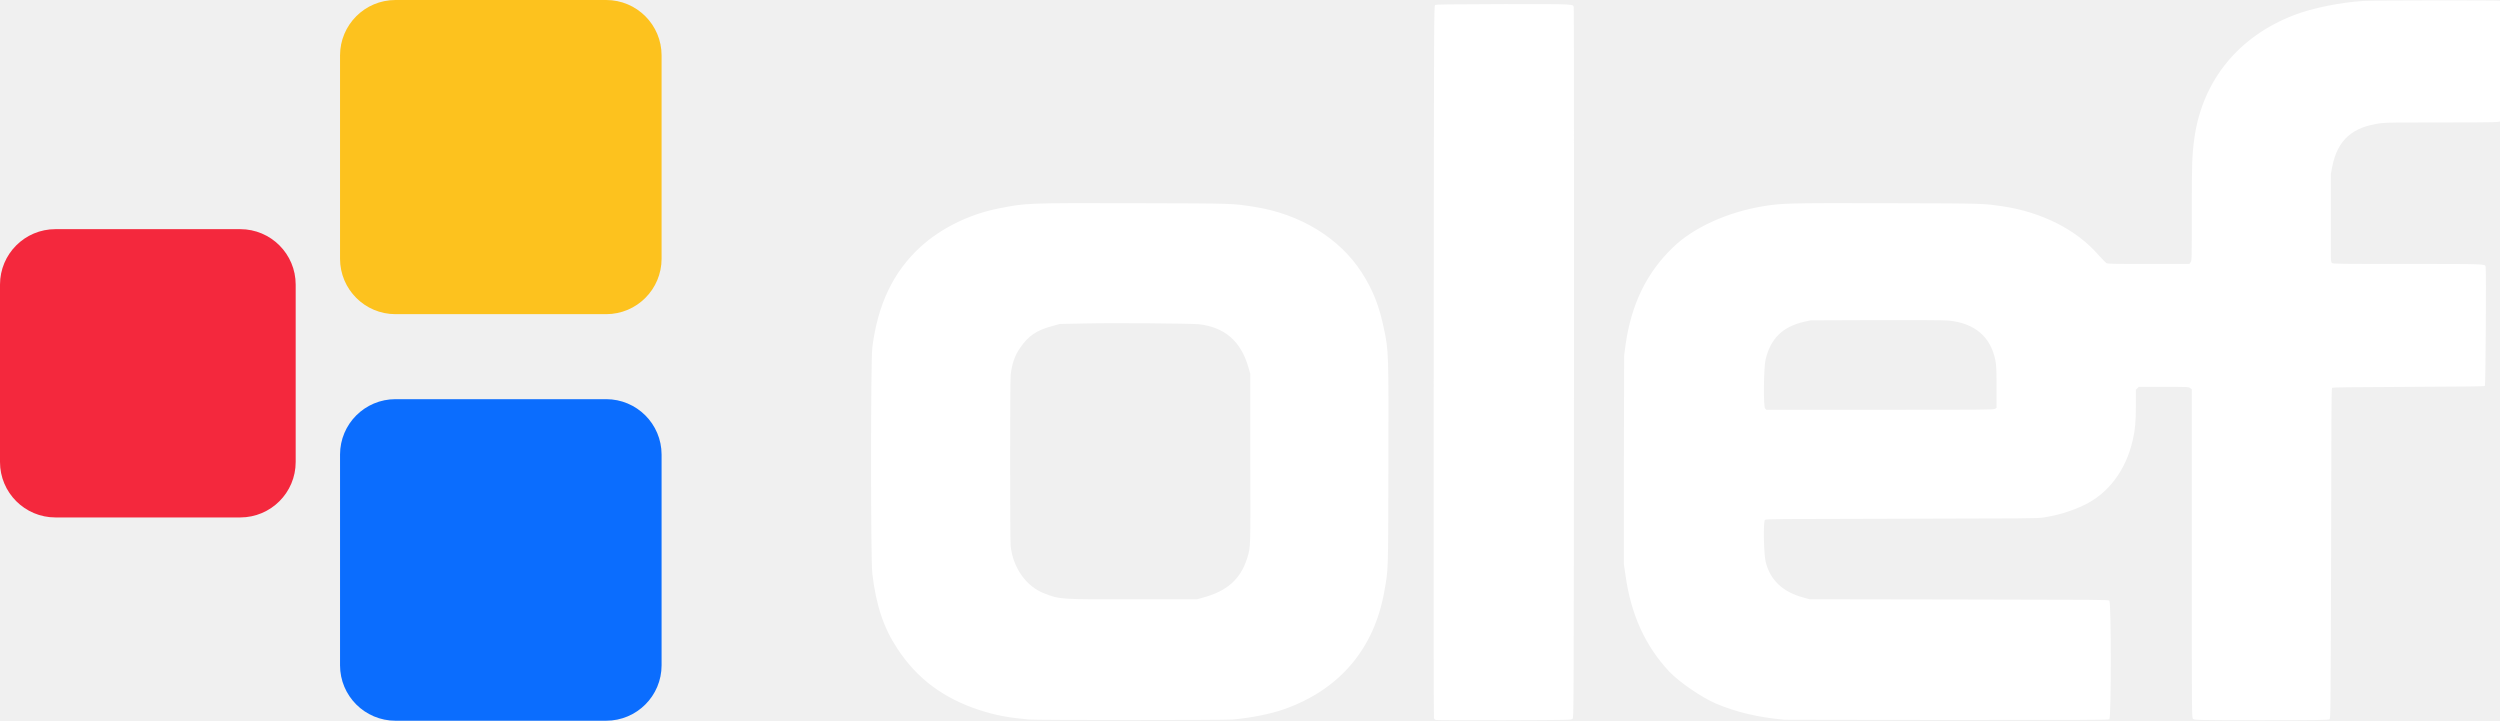
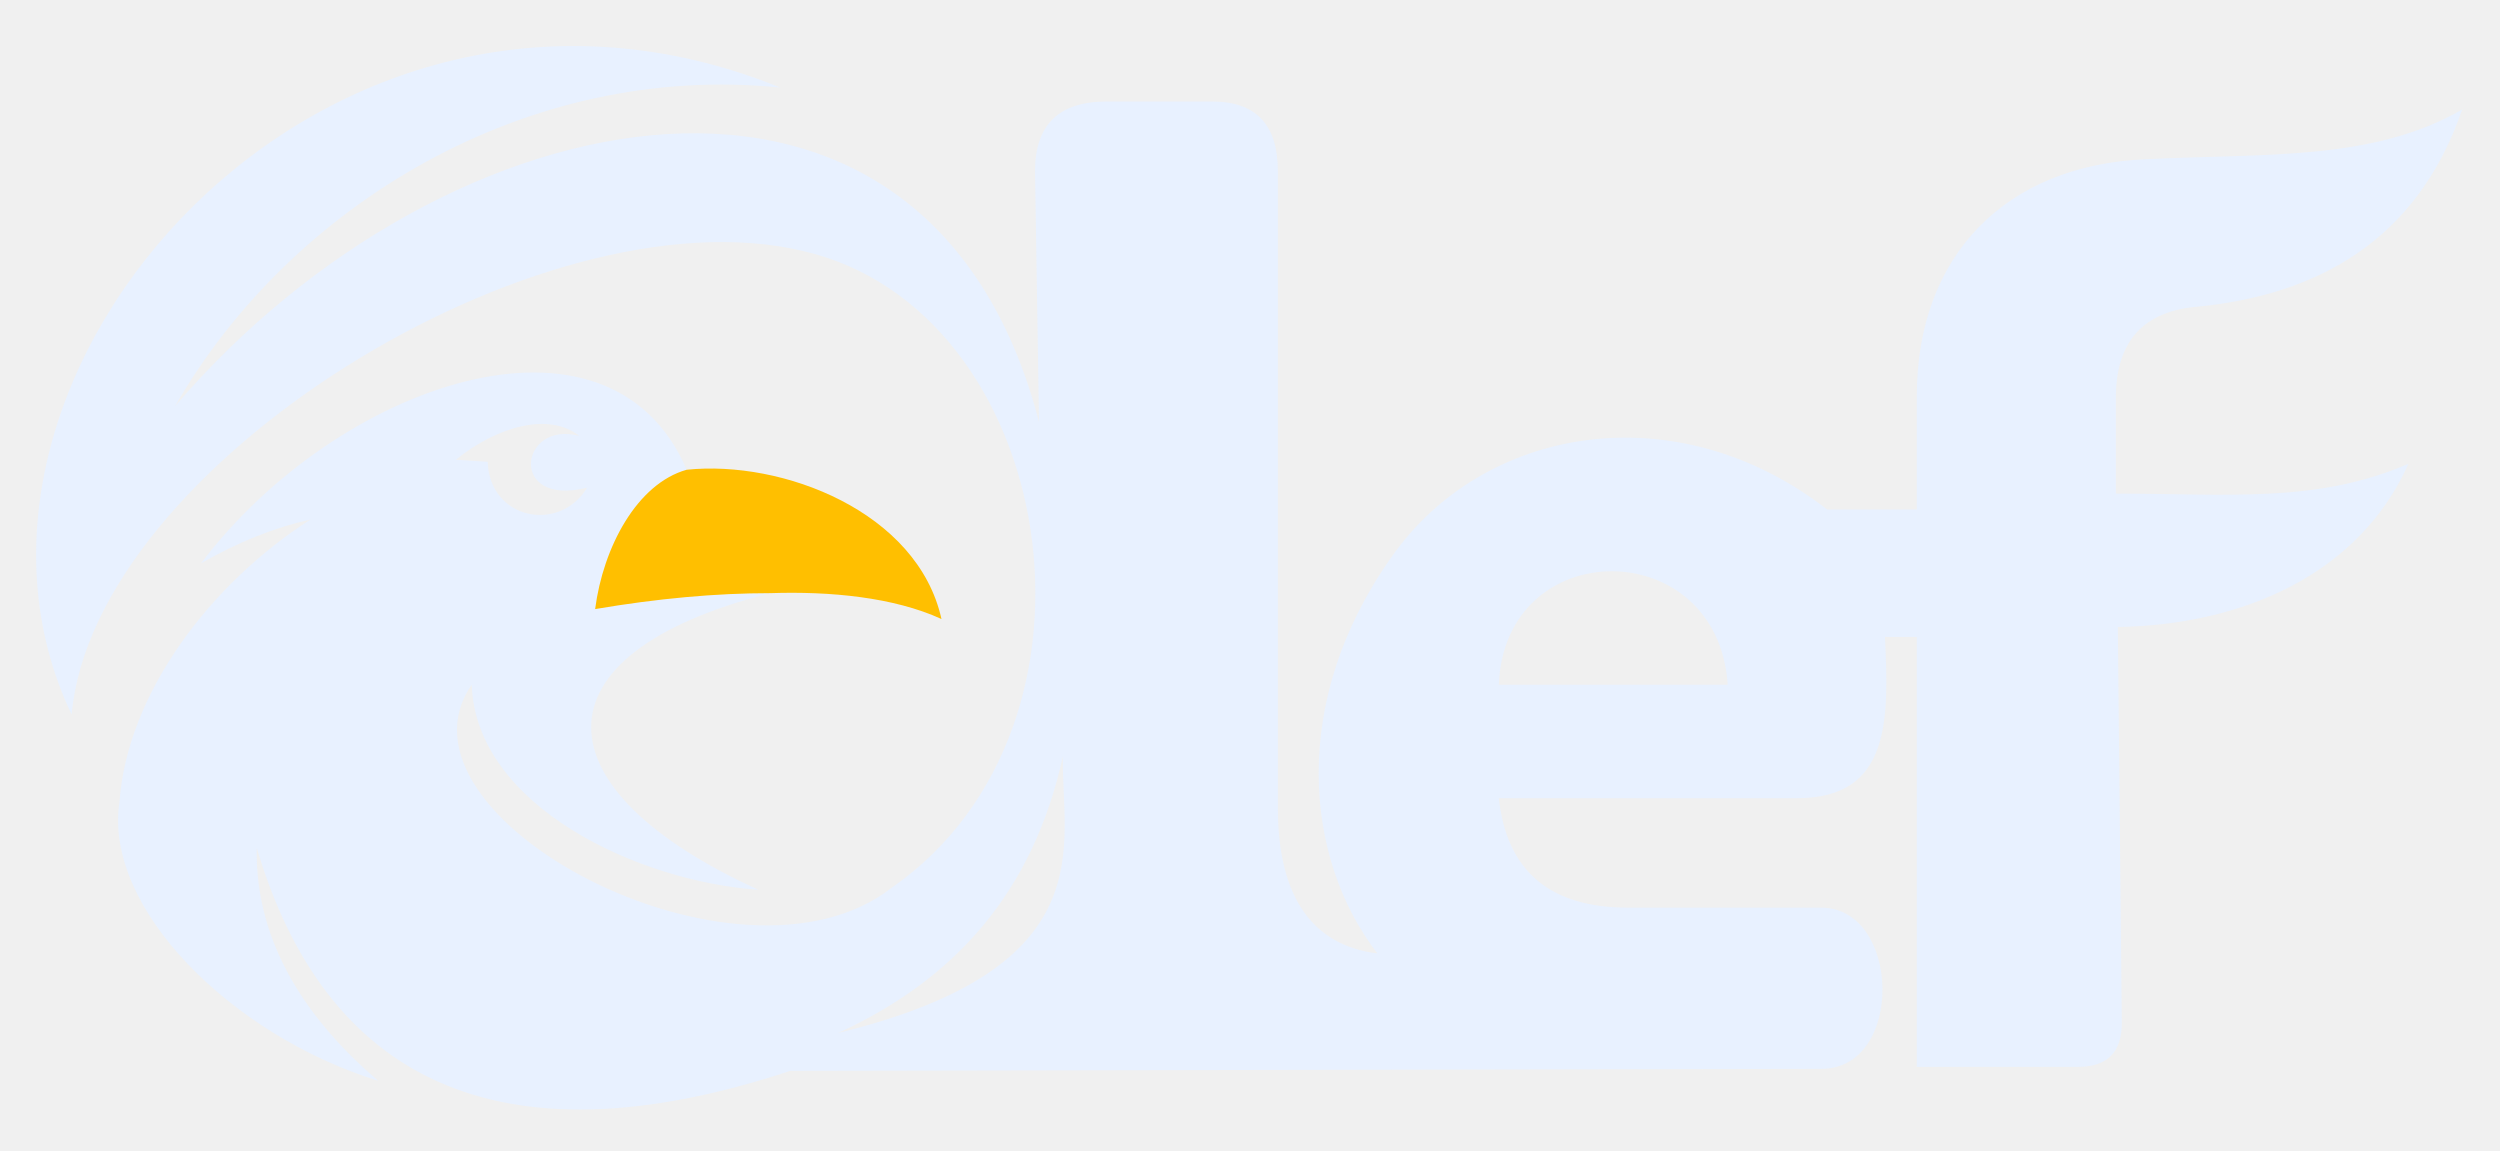
- <svg xmlns="http://www.w3.org/2000/svg" viewBox="0 0 333 96" width="333" height="96">
-   <g transform="scale(0.492308)">
-     <rect x="0" y="62" width="80" height="78" rx="15" fill="#f4283d" />
-     <rect x="92" y="0" width="87" height="85" rx="15" fill="#fdc21e" />
-     <rect x="92" y="108" width="87" height="87" rx="15" fill="#0b6dfe" />
-   </g>
-   <g transform="translate(116 0) scale(0.32107)">
-     <path fill="#ffffff" fill-rule="evenodd" d="M234.6 298.7C234.1 298.7 233.8 298.4 233.6 298.0C233.5 297.6 233.4 248.9 233.5 149.9C233.6 4.3 233.6 2.5 234.1 2.1C234.5 1.8 238.8 1.8 262.7 1.7C293.6 1.7 291.3 1.6 291.6 3.3C291.7 3.8 291.7 70.2 291.7 150.9C291.6 297.7 291.6 297.7 291.1 298.2C290.6 298.7 290.3 298.7 263.0 298.8C247.8 298.8 235.0 298.8 234.6 298.7ZM65.5 298.5C56.9 297.7 52.0 296.8 45.1 294.6C30.1 289.7 19.1 281.5 11.0 269.1C5.3 260.5 2.2 251.3 0.6 238.0C-0.1 232.4 -0.1 149.5 0.6 144.1C2.9 126.2 9.3 112.8 20.5 102.5C28.9 94.8 40.7 88.9 52.9 86.5C64.6 84.2 63.8 84.2 109.8 84.3C152.2 84.4 149.9 84.4 159.0 85.8C177.9 88.7 194.4 98.7 203.6 113.0C208.4 120.5 210.9 126.9 212.9 136.6C214.8 145.7 214.8 146.1 214.7 193.1C214.6 238.4 214.7 235.9 213.0 245.4C208.8 269.2 194.4 286.1 171.5 294.2C165.9 296.2 157.8 297.8 150.1 298.5C146.9 298.8 68.9 298.8 65.5 298.5ZM379.1 298.6C368.0 297.6 359.2 295.5 350.6 291.9C344.6 289.3 335.4 283.0 331.2 278.6C321.3 268.0 315.4 255.1 313.1 238.9L312.4 234.1L312.4 190.9L312.5 147.6L313.1 143.0C315.5 126.1 321.9 113.0 332.9 102.5C341.3 94.4 355.2 88.1 369.9 85.6C378.0 84.3 379.2 84.2 421.8 84.3C463.4 84.4 461.1 84.4 469.6 85.6C485.7 88.0 500.2 95.3 509.2 105.7C510.7 107.3 512.2 108.9 512.5 109.1C513.1 109.5 514.8 109.5 530.1 109.5L547.0 109.5L547.5 108.8C548.0 108.2 548.0 108.0 548.0 88.3C548.0 67.4 548.1 64.5 549.1 57.1C552.5 33.4 567.3 15.1 590.6 6.2C597.9 3.4 609.5 1.0 619.1 0.4C623.0 0.1 675.3 0.1 675.9 0.3C676.3 0.5 676.6 0.8 676.6 1.1C676.7 1.4 676.7 12.5 676.7 25.7L676.6 49.8L676.0 50.3C675.5 50.7 674.7 50.8 652.4 50.8C633.9 50.8 628.8 50.8 626.5 51.1C614.7 52.6 608.5 58.0 606.3 69.0L605.7 72.1L605.7 88.4C605.7 97.3 605.7 105.5 605.7 106.7C605.7 108.2 605.9 108.8 606.1 109.1C606.5 109.5 609.7 109.5 637.5 109.5C670.1 109.5 669.6 109.5 669.9 110.6C670.2 111.9 669.9 159.7 669.6 160.1C669.3 160.3 663.1 160.4 637.9 160.5C612.6 160.6 606.5 160.7 606.2 160.9C605.9 161.2 605.9 174.0 605.8 229.7C605.6 297.0 605.6 298.0 605.1 298.4C604.7 298.7 600.5 298.8 576.8 298.8C549.3 298.8 549.0 298.7 548.5 298.2C548.0 297.8 548.0 297.4 548.0 229.6L548.0 161.5L547.3 161.0C546.7 160.5 546.4 160.5 536.3 160.5L526.0 160.5L525.4 161.1L524.8 161.7L524.8 168.3C524.8 175.2 524.5 178.2 523.5 182.6C520.7 195.0 513.4 204.8 503.2 209.6C498.0 212.1 492.3 213.8 486.4 214.7C483.6 215.1 479.3 215.1 427.4 215.2C374.9 215.3 371.4 215.3 370.9 215.7C370.2 216.4 370.4 229.5 371.2 233.0C373.0 240.5 378.2 245.6 386.9 247.9L389.4 248.6L451.4 248.7C509.9 248.8 513.5 248.8 513.8 249.2C514.6 250.1 514.6 297.6 513.8 298.4C513.5 298.7 503.8 298.7 446.8 298.7C410.1 298.7 379.7 298.6 379.1 298.6ZM137.5 248.0C147.7 245.3 153.3 240.4 156.1 231.6C157.6 226.8 157.5 228.2 157.4 190.0L157.4 155.1L156.6 152.3C153.5 141.5 146.7 135.7 136.0 134.5C132.3 134.2 101.0 133.9 88.6 134.2L78.4 134.4L75.5 135.2C68.7 137.0 65.3 139.3 61.8 144.5C59.7 147.5 58.5 151.0 58.0 155.6C57.7 158.7 57.7 223.6 58.0 226.6C59.0 235.6 64.5 243.4 72.0 246.2C78.3 248.7 78.8 248.7 109.1 248.6L135.4 248.6L137.5 248.0ZM466.4 169.6L467.0 169.2L467.0 160.5C467.0 152.8 466.9 151.5 466.5 149.4C464.5 139.6 457.9 134.1 447.2 133.0C445.5 132.8 434.8 132.8 417.2 132.8L389.9 132.9L387.1 133.5C378.2 135.6 373.3 140.4 371.2 149.1C370.4 152.3 370.2 168.7 371.0 169.5L371.5 170.0L418.7 170.0C461.0 170.0 465.9 170.0 466.4 169.6Z" />
-   </g>
+ <svg xmlns="http://www.w3.org/2000/svg" viewBox="28 25 1256 578" width="1256" height="578">
+   <path fill="#E8F1FF" fill-rule="evenodd" d="M 425,563 C 277,612 191,566 157,451 C 156,500 184,539 218,568 C 144,545 80,481 88,428 C 92,373 134,318 184,286 Q 157,292 129,308 C 197,218 334,170 373,261 C 348,268 331,300 327,331 Q 374,323 415,323 C 293,354 299,422 409,472 C 349,468 267,430 265,369 C 219,435 399,531 476,471 C 594,389 559,180 431,151 C 299,120 75,259 64,384 C -17,214 191,-24 420,69 C 293,56 174,128 116,229 C 252,70 494,21 550,237 L 548,111 Q 548,76 584,76 H 637 Q 670,76 670,111 V 431 C 670,475 687,500 720,504 C 683,456 676,377 727,305 C 773,239 870,222 946,281 H 991 V 224 C 991,153 1036,108 1106,105 C 1166,102 1220,106 1265,80 C 1242,147 1191,173 1133,179 Q 1091,182 1091,225 V 273 C 1147,273 1192,278 1238,258 C 1213,314 1154,339 1092,340 L 1094,539 Q 1094,561 1072,561 H 991 V 345 H 975 C 977,386 978,426 931,426 H 781 Q 787,481 846,481 H 943 C 983,481 985,562 943,562 Z M 449,544 C 508,517 547,473 562,405 C 561,449 584,511 449,544 Z M 781,369 C 784,293 891,293 896,369 Z M 257,256 C 278,239 304,232 319,244 C 289,236 283,280 323,270 C 309,293 274,286 273,257 Z" />
+   <path fill="#FFBF00" d="M 373,261 C 421,256 489,282 501,336 C 477,325 445,322 415,323 Q 374,323 327,331 C 331,300 348,268 373,261 Z" />
</svg>
